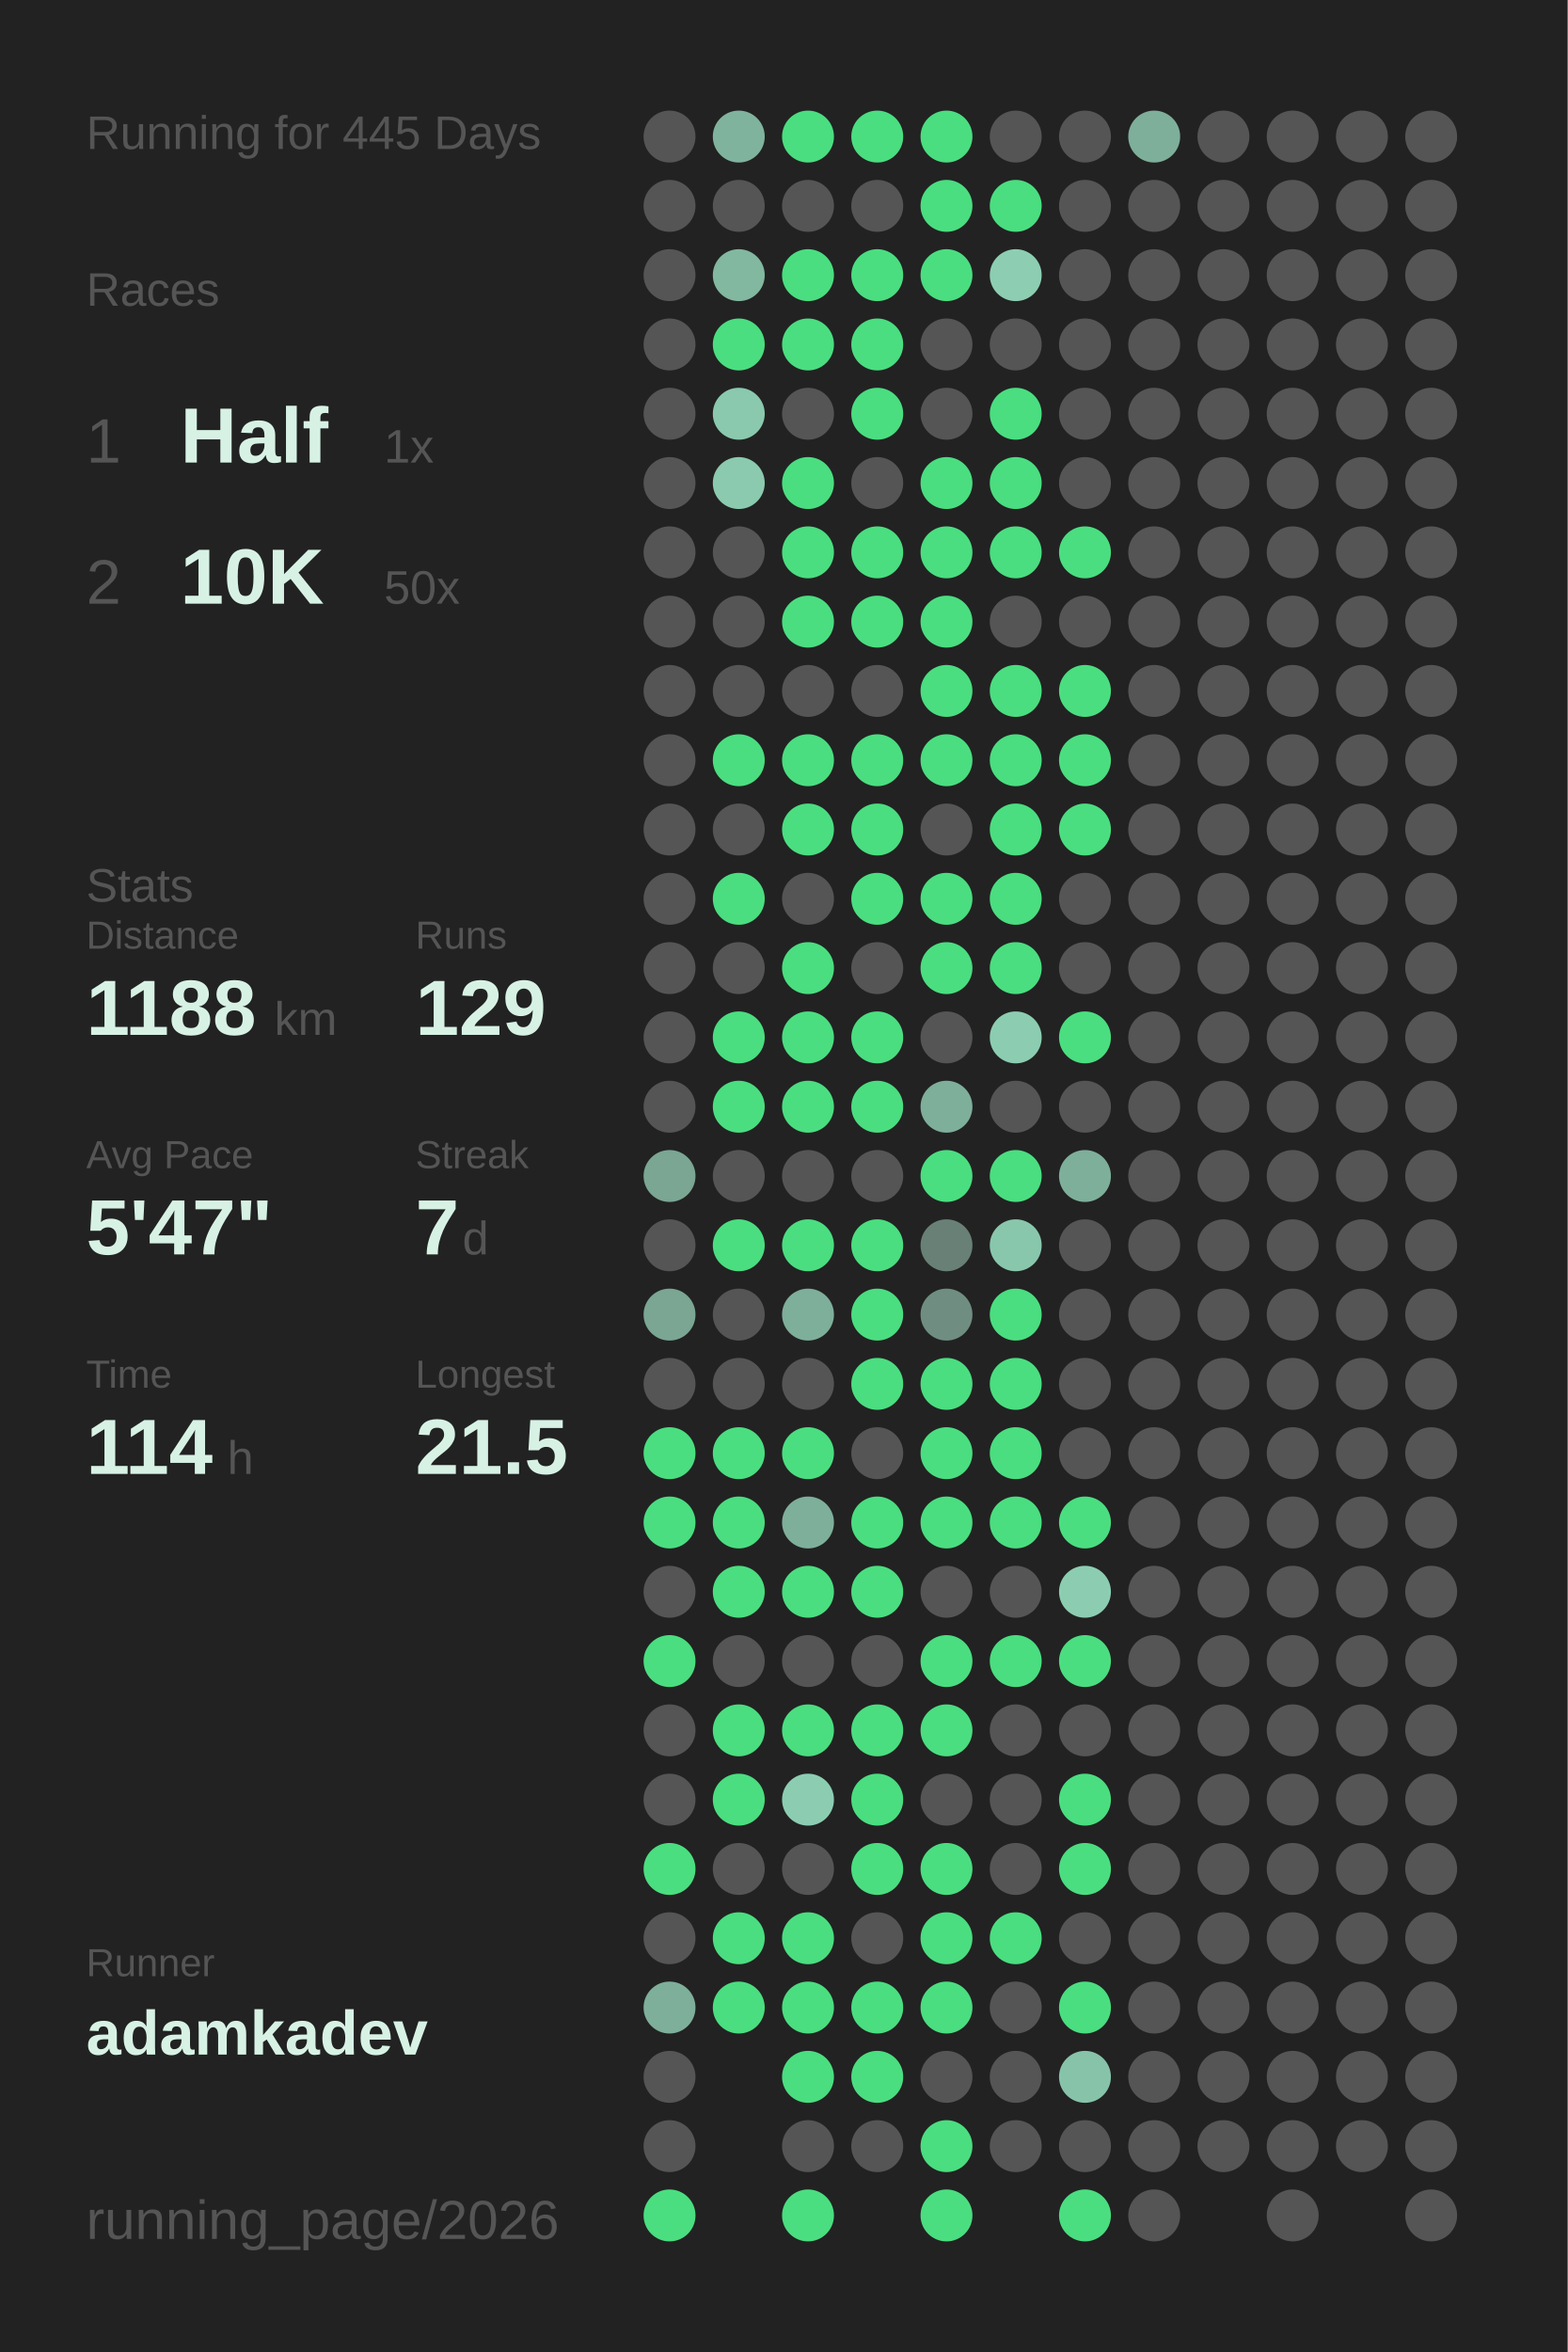
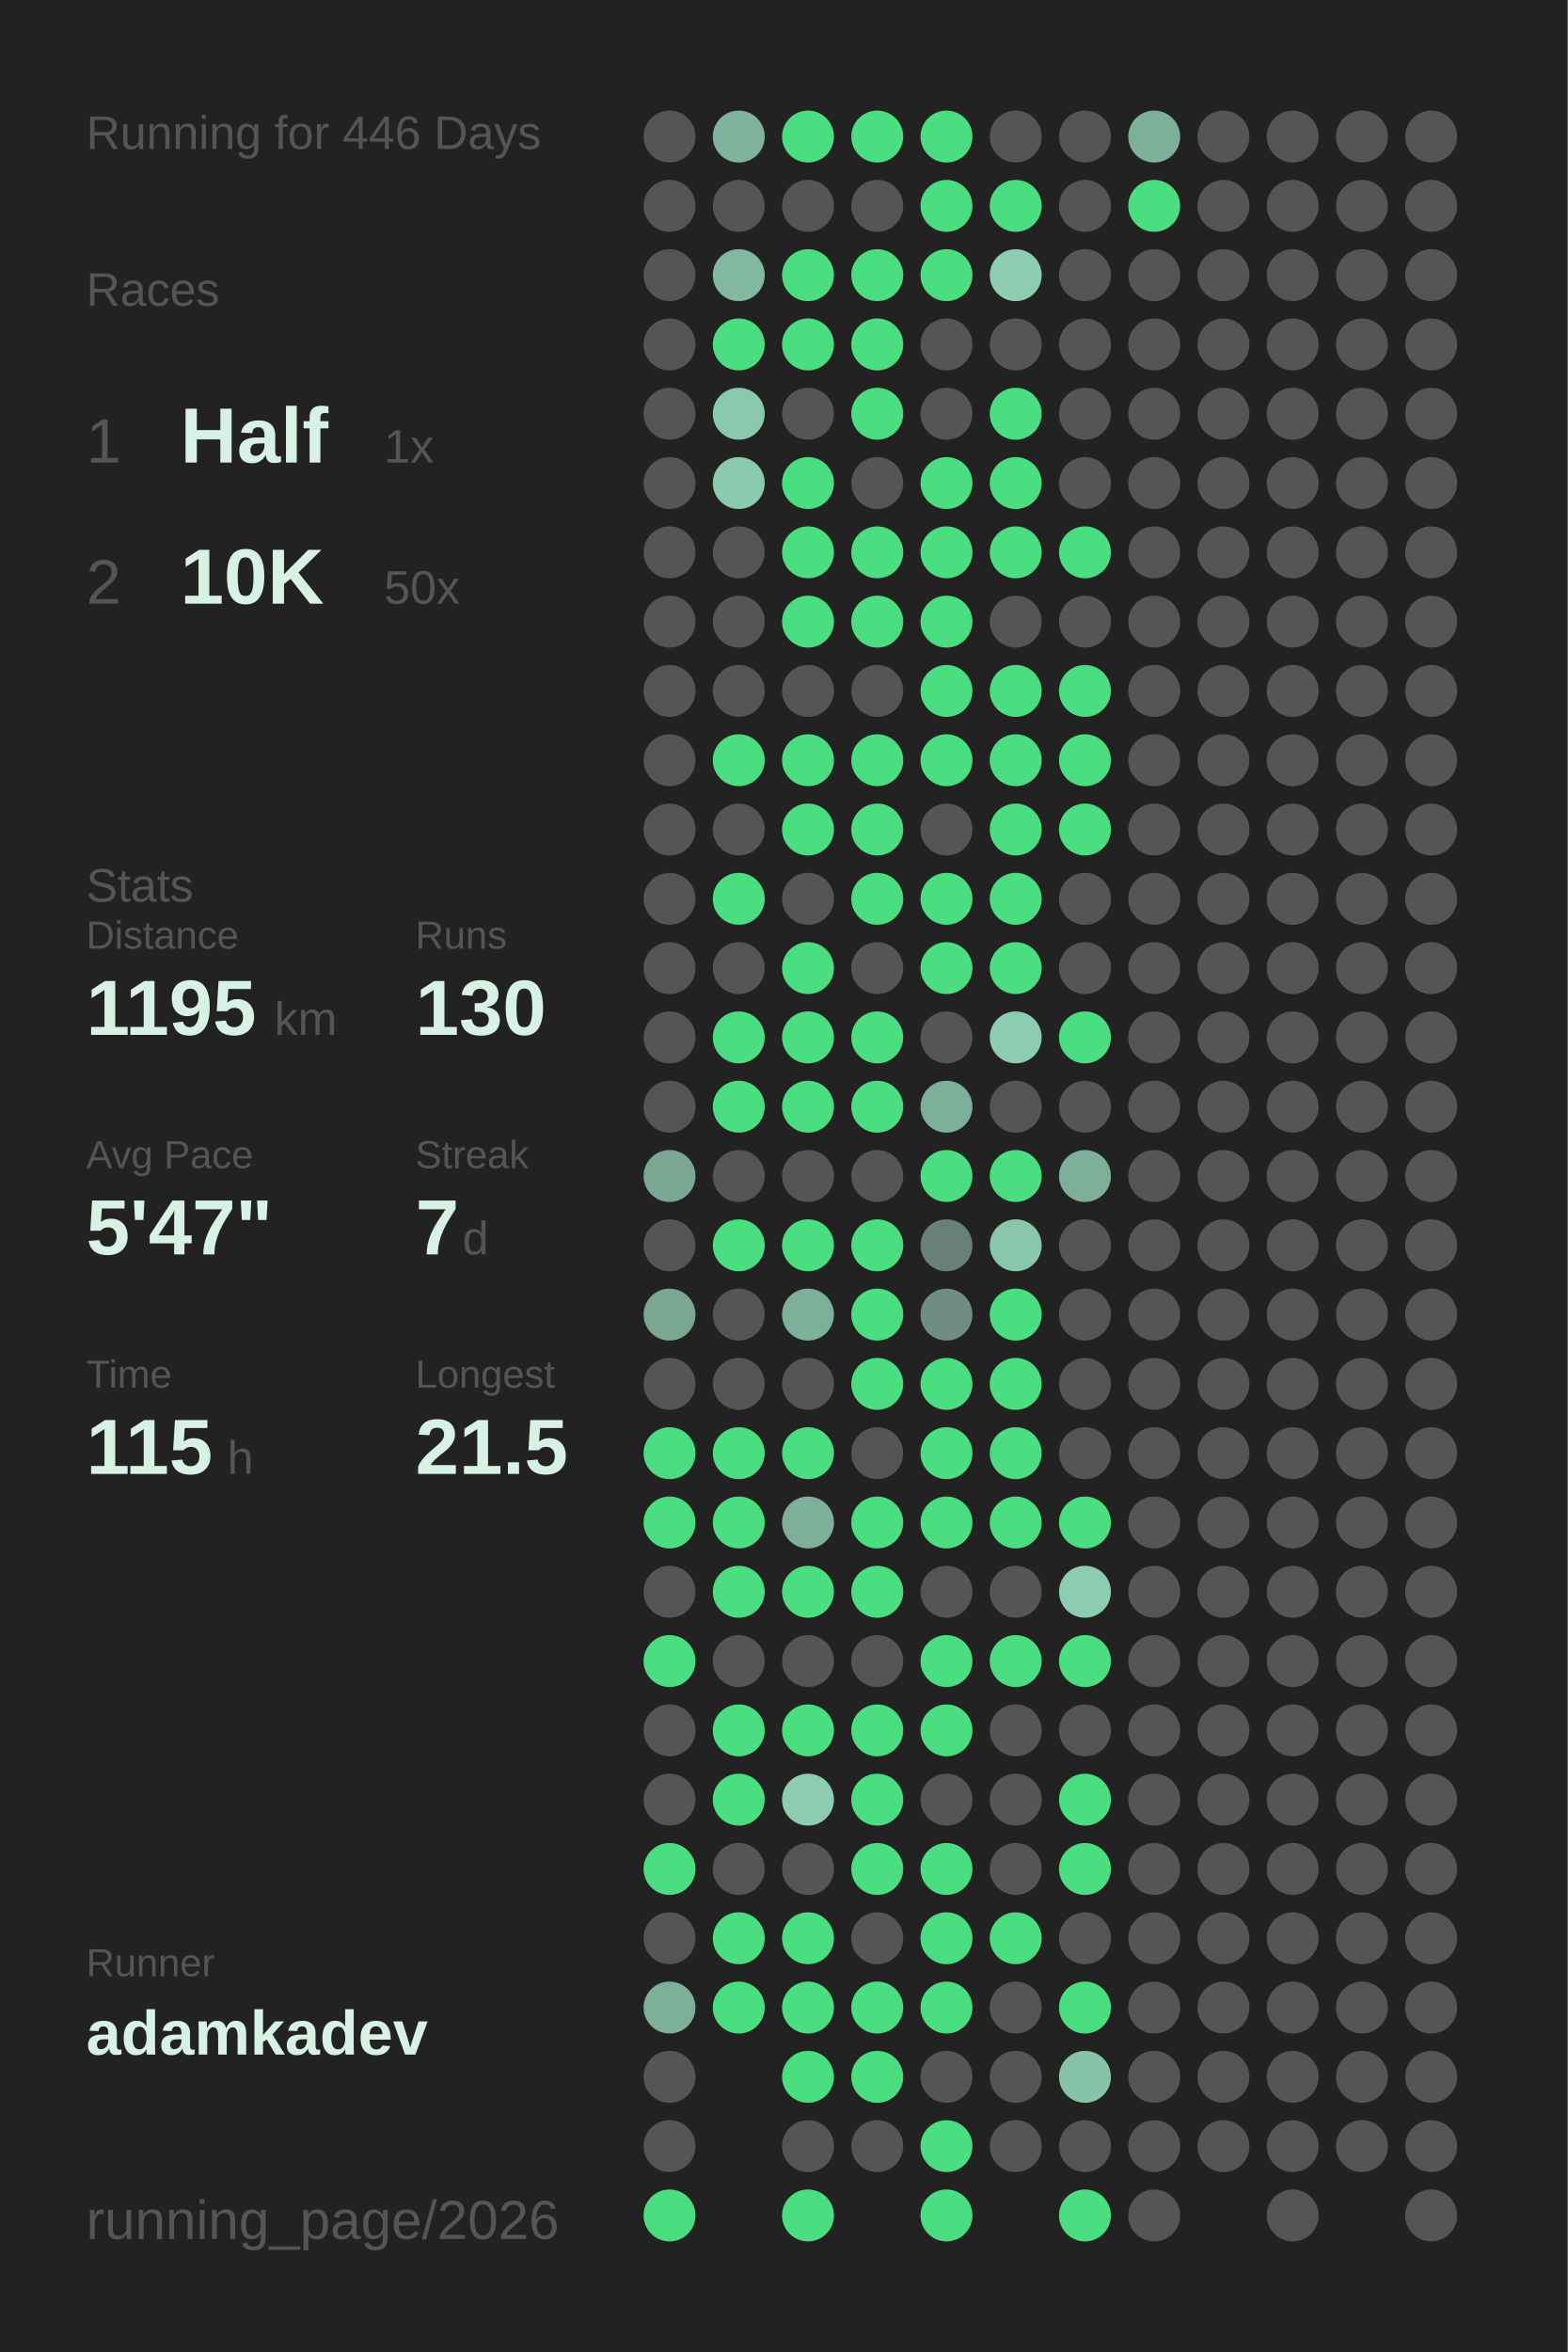
<svg xmlns="http://www.w3.org/2000/svg" baseProfile="full" height="300mm" version="1.1" viewBox="0,0,200,300" width="200mm">
  <defs />
  <rect fill="#222222" height="300" width="200" x="0" y="0" />
-   <text fill="#555555" style="font-size:6px; font-family:Arial;" x="11" y="19">Running for 445 Days</text>
+   <text fill="#555555" style="font-size:6px; font-family:Arial;" x="11" y="19">Running for 446 Days</text>
  <text fill="#555555" style="font-size:6px; font-family:Arial;" x="11" y="39">Races</text>
  <text fill="#555555" style="font-size:8px; font-family:Arial;" x="11" y="59">1</text>
  <text fill="#D7F2E5" style="font-size:10px; font-family:Arial; font-weight:bold;" x="23" y="59">Half</text>
  <text fill="#555555" style="font-size:6px; font-family:Arial;" x="49" y="59">1x</text>
  <text fill="#555555" style="font-size:8px; font-family:Arial;" x="11" y="77">2</text>
  <text fill="#D7F2E5" style="font-size:10px; font-family:Arial; font-weight:bold;" x="23" y="77">10K</text>
  <text fill="#555555" style="font-size:6px; font-family:Arial;" x="49" y="77">50x</text>
  <text fill="#555555" style="font-size:6px; font-family:Arial;" x="11" y="115">Stats</text>
  <text fill="#555555" style="font-size:5px; font-family:Arial;" x="11" y="121">Distance</text>
-   <text fill="#D7F2E5" style="font-size:10px; font-family:Arial; font-weight:bold;" x="11" y="132">1188</text>
+   <text fill="#D7F2E5" style="font-size:10px; font-family:Arial; font-weight:bold;" x="11" y="132">1195</text>
  <text fill="#555555" style="font-size:6px; font-family:Arial;" x="35" y="132">km</text>
  <text fill="#555555" style="font-size:5px; font-family:Arial;" x="53" y="121">Runs</text>
-   <text fill="#D7F2E5" style="font-size:10px; font-family:Arial; font-weight:bold;" x="53" y="132">129</text>
+   <text fill="#D7F2E5" style="font-size:10px; font-family:Arial; font-weight:bold;" x="53" y="132">130</text>
  <text fill="#555555" style="font-size:5px; font-family:Arial;" x="11" y="149">Avg Pace</text>
  <text fill="#D7F2E5" style="font-size:10px; font-family:Arial; font-weight:bold;" x="11" y="160">5'47"</text>
  <text fill="#555555" style="font-size:5px; font-family:Arial;" x="53" y="149">Streak</text>
  <text fill="#D7F2E5" style="font-size:10px; font-family:Arial; font-weight:bold;" x="53" y="160">7</text>
  <text fill="#555555" style="font-size:6px; font-family:Arial;" x="59" y="160">d</text>
  <text fill="#555555" style="font-size:5px; font-family:Arial;" x="11" y="177">Time</text>
-   <text fill="#D7F2E5" style="font-size:10px; font-family:Arial; font-weight:bold;" x="11" y="188">114</text>
+   <text fill="#D7F2E5" style="font-size:10px; font-family:Arial; font-weight:bold;" x="11" y="188">115</text>
  <text fill="#555555" style="font-size:6px; font-family:Arial;" x="29" y="188">h</text>
  <text fill="#555555" style="font-size:5px; font-family:Arial;" x="53" y="177">Longest</text>
  <text fill="#D7F2E5" style="font-size:10px; font-family:Arial; font-weight:bold;" x="53" y="188">21.5</text>
  <text fill="#555555" style="font-size:5px; font-family:Arial;" x="11" y="252.065">Runner</text>
  <text fill="#D7F2E5" style="font-size:8px; font-family:Arial; font-weight:bold;" x="11" y="262.065">adamkadev</text>
  <text fill="#555555" style="font-size:7px; font-family:Arial;" x="11" y="285.581">running_page/2026</text>
  <circle cx="85.417" cy="17.419" fill="#555555" r="3.312" />
  <circle cx="85.417" cy="26.258" fill="#555555" r="3.312" />
  <circle cx="85.417" cy="35.097" fill="#555555" r="3.312" />
  <circle cx="85.417" cy="43.935" fill="#555555" r="3.312" />
  <circle cx="85.417" cy="52.774" fill="#555555" r="3.312" />
  <circle cx="85.417" cy="61.613" fill="#555555" r="3.312" />
  <circle cx="85.417" cy="70.452" fill="#555555" r="3.312" />
  <circle cx="85.417" cy="79.29" fill="#555555" r="3.312" />
  <circle cx="85.417" cy="88.129" fill="#555555" r="3.312" />
  <circle cx="85.417" cy="96.968" fill="#555555" r="3.312" />
  <circle cx="85.417" cy="105.806" fill="#555555" r="3.312" />
  <circle cx="85.417" cy="114.645" fill="#555555" r="3.312" />
  <circle cx="85.417" cy="123.484" fill="#555555" r="3.312" />
  <circle cx="85.417" cy="132.323" fill="#555555" r="3.312" />
  <circle cx="85.417" cy="141.161" fill="#555555" r="3.312" />
  <circle cx="85.417" cy="150" fill="#7aa693" r="3.312" />
  <circle cx="85.417" cy="158.839" fill="#555555" r="3.312" />
  <circle cx="85.417" cy="167.677" fill="#7aa693" r="3.312" />
  <circle cx="85.417" cy="176.516" fill="#555555" r="3.312" />
  <circle cx="85.417" cy="185.355" fill="#4ADE80" r="3.312" />
  <circle cx="85.417" cy="194.194" fill="#4ADE80" r="3.312" />
  <circle cx="85.417" cy="203.032" fill="#555555" r="3.312" />
  <circle cx="85.417" cy="211.871" fill="#4ADE80" r="3.312" />
  <circle cx="85.417" cy="220.71" fill="#555555" r="3.312" />
  <circle cx="85.417" cy="229.548" fill="#555555" r="3.312" />
  <circle cx="85.417" cy="238.387" fill="#4ADE80" r="3.312" />
  <circle cx="85.417" cy="247.226" fill="#555555" r="3.312" />
  <circle cx="85.417" cy="256.065" fill="#7eaf9a" r="3.312" />
  <circle cx="85.417" cy="264.903" fill="#555555" r="3.312" />
  <circle cx="85.417" cy="273.742" fill="#555555" r="3.312" />
  <circle cx="85.417" cy="282.581" fill="#4ADE80" r="3.312" />
  <circle cx="94.25" cy="17.419" fill="#80b39d" r="3.312" />
  <circle cx="94.25" cy="26.258" fill="#555555" r="3.312" />
  <circle cx="94.25" cy="35.097" fill="#82b7a0" r="3.312" />
  <circle cx="94.25" cy="43.935" fill="#4ADE80" r="3.312" />
  <circle cx="94.25" cy="52.774" fill="#8ac9ae" r="3.312" />
  <circle cx="94.25" cy="61.613" fill="#8bcaaf" r="3.312" />
  <circle cx="94.25" cy="70.452" fill="#555555" r="3.312" />
  <circle cx="94.25" cy="79.29" fill="#555555" r="3.312" />
  <circle cx="94.25" cy="88.129" fill="#555555" r="3.312" />
  <circle cx="94.25" cy="96.968" fill="#4ADE80" r="3.312" />
  <circle cx="94.25" cy="105.806" fill="#555555" r="3.312" />
  <circle cx="94.25" cy="114.645" fill="#4ADE80" r="3.312" />
  <circle cx="94.25" cy="123.484" fill="#555555" r="3.312" />
  <circle cx="94.25" cy="132.323" fill="#4ADE80" r="3.312" />
  <circle cx="94.25" cy="141.161" fill="#4ADE80" r="3.312" />
  <circle cx="94.25" cy="150" fill="#555555" r="3.312" />
  <circle cx="94.25" cy="158.839" fill="#4ADE80" r="3.312" />
  <circle cx="94.25" cy="167.677" fill="#555555" r="3.312" />
  <circle cx="94.25" cy="176.516" fill="#555555" r="3.312" />
  <circle cx="94.25" cy="185.355" fill="#4ADE80" r="3.312" />
  <circle cx="94.25" cy="194.194" fill="#4ADE80" r="3.312" />
  <circle cx="94.25" cy="203.032" fill="#4ADE80" r="3.312" />
  <circle cx="94.25" cy="211.871" fill="#555555" r="3.312" />
  <circle cx="94.25" cy="220.71" fill="#4ADE80" r="3.312" />
  <circle cx="94.25" cy="229.548" fill="#4ADE80" r="3.312" />
  <circle cx="94.25" cy="238.387" fill="#555555" r="3.312" />
  <circle cx="94.25" cy="247.226" fill="#4ADE80" r="3.312" />
  <circle cx="94.25" cy="256.065" fill="#4ADE80" r="3.312" />
  <circle cx="103.083" cy="17.419" fill="#4ADE80" r="3.312" />
  <circle cx="103.083" cy="26.258" fill="#555555" r="3.312" />
  <circle cx="103.083" cy="35.097" fill="#4ADE80" r="3.312" />
  <circle cx="103.083" cy="43.935" fill="#4ADE80" r="3.312" />
  <circle cx="103.083" cy="52.774" fill="#555555" r="3.312" />
  <circle cx="103.083" cy="61.613" fill="#4ADE80" r="3.312" />
  <circle cx="103.083" cy="70.452" fill="#4ADE80" r="3.312" />
  <circle cx="103.083" cy="79.29" fill="#4ADE80" r="3.312" />
  <circle cx="103.083" cy="88.129" fill="#555555" r="3.312" />
  <circle cx="103.083" cy="96.968" fill="#4ADE80" r="3.312" />
  <circle cx="103.083" cy="105.806" fill="#4ADE80" r="3.312" />
  <circle cx="103.083" cy="114.645" fill="#555555" r="3.312" />
  <circle cx="103.083" cy="123.484" fill="#4ADE80" r="3.312" />
  <circle cx="103.083" cy="132.323" fill="#4ADE80" r="3.312" />
  <circle cx="103.083" cy="141.161" fill="#4ADE80" r="3.312" />
  <circle cx="103.083" cy="150" fill="#555555" r="3.312" />
  <circle cx="103.083" cy="158.839" fill="#4ADE80" r="3.312" />
  <circle cx="103.083" cy="167.677" fill="#7eaf9a" r="3.312" />
  <circle cx="103.083" cy="176.516" fill="#555555" r="3.312" />
  <circle cx="103.083" cy="185.355" fill="#4ADE80" r="3.312" />
  <circle cx="103.083" cy="194.194" fill="#7eaf9a" r="3.312" />
  <circle cx="103.083" cy="203.032" fill="#4ADE80" r="3.312" />
  <circle cx="103.083" cy="211.871" fill="#555555" r="3.312" />
  <circle cx="103.083" cy="220.71" fill="#4ADE80" r="3.312" />
  <circle cx="103.083" cy="229.548" fill="#8ccdb2" r="3.312" />
  <circle cx="103.083" cy="238.387" fill="#555555" r="3.312" />
  <circle cx="103.083" cy="247.226" fill="#4ADE80" r="3.312" />
  <circle cx="103.083" cy="256.065" fill="#4ADE80" r="3.312" />
  <circle cx="103.083" cy="264.903" fill="#4ADE80" r="3.312" />
  <circle cx="103.083" cy="273.742" fill="#555555" r="3.312" />
  <circle cx="103.083" cy="282.581" fill="#4ADE80" r="3.312" />
  <circle cx="111.917" cy="17.419" fill="#4ADE80" r="3.312" />
  <circle cx="111.917" cy="26.258" fill="#555555" r="3.312" />
  <circle cx="111.917" cy="35.097" fill="#4ADE80" r="3.312" />
  <circle cx="111.917" cy="43.935" fill="#4ADE80" r="3.312" />
  <circle cx="111.917" cy="52.774" fill="#4ADE80" r="3.312" />
  <circle cx="111.917" cy="61.613" fill="#555555" r="3.312" />
  <circle cx="111.917" cy="70.452" fill="#4ADE80" r="3.312" />
  <circle cx="111.917" cy="79.29" fill="#4ADE80" r="3.312" />
  <circle cx="111.917" cy="88.129" fill="#555555" r="3.312" />
  <circle cx="111.917" cy="96.968" fill="#4ADE80" r="3.312" />
  <circle cx="111.917" cy="105.806" fill="#4ADE80" r="3.312" />
  <circle cx="111.917" cy="114.645" fill="#4ADE80" r="3.312" />
  <circle cx="111.917" cy="123.484" fill="#555555" r="3.312" />
  <circle cx="111.917" cy="132.323" fill="#4ADE80" r="3.312" />
  <circle cx="111.917" cy="141.161" fill="#4ADE80" r="3.312" />
  <circle cx="111.917" cy="150" fill="#555555" r="3.312" />
  <circle cx="111.917" cy="158.839" fill="#4ADE80" r="3.312" />
  <circle cx="111.917" cy="167.677" fill="#4ADE80" r="3.312" />
  <circle cx="111.917" cy="176.516" fill="#4ADE80" r="3.312" />
  <circle cx="111.917" cy="185.355" fill="#555555" r="3.312" />
  <circle cx="111.917" cy="194.194" fill="#4ADE80" r="3.312" />
  <circle cx="111.917" cy="203.032" fill="#4ADE80" r="3.312" />
  <circle cx="111.917" cy="211.871" fill="#555555" r="3.312" />
  <circle cx="111.917" cy="220.71" fill="#4ADE80" r="3.312" />
  <circle cx="111.917" cy="229.548" fill="#4ADE80" r="3.312" />
  <circle cx="111.917" cy="238.387" fill="#4ADE80" r="3.312" />
  <circle cx="111.917" cy="247.226" fill="#555555" r="3.312" />
  <circle cx="111.917" cy="256.065" fill="#4ADE80" r="3.312" />
  <circle cx="111.917" cy="264.903" fill="#4ADE80" r="3.312" />
  <circle cx="111.917" cy="273.742" fill="#555555" r="3.312" />
  <circle cx="120.75" cy="17.419" fill="#4ADE80" r="3.312" />
  <circle cx="120.75" cy="26.258" fill="#4ADE80" r="3.312" />
  <circle cx="120.75" cy="35.097" fill="#4ADE80" r="3.312" />
  <circle cx="120.75" cy="43.935" fill="#555555" r="3.312" />
  <circle cx="120.75" cy="52.774" fill="#555555" r="3.312" />
  <circle cx="120.75" cy="61.613" fill="#4ADE80" r="3.312" />
  <circle cx="120.75" cy="70.452" fill="#4ADE80" r="3.312" />
  <circle cx="120.75" cy="79.29" fill="#4ADE80" r="3.312" />
  <circle cx="120.75" cy="88.129" fill="#4ADE80" r="3.312" />
  <circle cx="120.75" cy="96.968" fill="#4ADE80" r="3.312" />
  <circle cx="120.75" cy="105.806" fill="#555555" r="3.312" />
  <circle cx="120.75" cy="114.645" fill="#4ADE80" r="3.312" />
  <circle cx="120.75" cy="123.484" fill="#4ADE80" r="3.312" />
  <circle cx="120.75" cy="132.323" fill="#555555" r="3.312" />
  <circle cx="120.75" cy="141.161" fill="#7eaf9a" r="3.312" />
  <circle cx="120.75" cy="150" fill="#4ADE80" r="3.312" />
  <circle cx="120.75" cy="158.839" fill="#698076" r="3.312" />
  <circle cx="120.75" cy="167.677" fill="#6f8e81" r="3.312" />
  <circle cx="120.75" cy="176.516" fill="#4ADE80" r="3.312" />
  <circle cx="120.75" cy="185.355" fill="#4ADE80" r="3.312" />
  <circle cx="120.75" cy="194.194" fill="#4ADE80" r="3.312" />
  <circle cx="120.75" cy="203.032" fill="#555555" r="3.312" />
  <circle cx="120.75" cy="211.871" fill="#4ADE80" r="3.312" />
  <circle cx="120.75" cy="220.71" fill="#4ADE80" r="3.312" />
  <circle cx="120.75" cy="229.548" fill="#555555" r="3.312" />
  <circle cx="120.75" cy="238.387" fill="#4ADE80" r="3.312" />
  <circle cx="120.75" cy="247.226" fill="#4ADE80" r="3.312" />
  <circle cx="120.75" cy="256.065" fill="#4ADE80" r="3.312" />
  <circle cx="120.75" cy="264.903" fill="#555555" r="3.312" />
  <circle cx="120.75" cy="273.742" fill="#4ADE80" r="3.312" />
  <circle cx="120.75" cy="282.581" fill="#4ADE80" r="3.312" />
  <circle cx="129.583" cy="17.419" fill="#555555" r="3.312" />
  <circle cx="129.583" cy="26.258" fill="#4ADE80" r="3.312" />
  <circle cx="129.583" cy="35.097" fill="#8dceb2" r="3.312" />
  <circle cx="129.583" cy="43.935" fill="#555555" r="3.312" />
  <circle cx="129.583" cy="52.774" fill="#4ADE80" r="3.312" />
  <circle cx="129.583" cy="61.613" fill="#4ADE80" r="3.312" />
  <circle cx="129.583" cy="70.452" fill="#4ADE80" r="3.312" />
  <circle cx="129.583" cy="79.29" fill="#555555" r="3.312" />
  <circle cx="129.583" cy="88.129" fill="#4ADE80" r="3.312" />
  <circle cx="129.583" cy="96.968" fill="#4ADE80" r="3.312" />
  <circle cx="129.583" cy="105.806" fill="#4ADE80" r="3.312" />
  <circle cx="129.583" cy="114.645" fill="#4ADE80" r="3.312" />
  <circle cx="129.583" cy="123.484" fill="#4ADE80" r="3.312" />
  <circle cx="129.583" cy="132.323" fill="#8ccdb1" r="3.312" />
  <circle cx="129.583" cy="141.161" fill="#555555" r="3.312" />
  <circle cx="129.583" cy="150" fill="#4ADE80" r="3.312" />
  <circle cx="129.583" cy="158.839" fill="#89c7ad" r="3.312" />
  <circle cx="129.583" cy="167.677" fill="#4ADE80" r="3.312" />
  <circle cx="129.583" cy="176.516" fill="#4ADE80" r="3.312" />
  <circle cx="129.583" cy="185.355" fill="#4ADE80" r="3.312" />
  <circle cx="129.583" cy="194.194" fill="#4ADE80" r="3.312" />
  <circle cx="129.583" cy="203.032" fill="#555555" r="3.312" />
  <circle cx="129.583" cy="211.871" fill="#4ADE80" r="3.312" />
  <circle cx="129.583" cy="220.71" fill="#555555" r="3.312" />
  <circle cx="129.583" cy="229.548" fill="#555555" r="3.312" />
  <circle cx="129.583" cy="238.387" fill="#555555" r="3.312" />
  <circle cx="129.583" cy="247.226" fill="#4ADE80" r="3.312" />
  <circle cx="129.583" cy="256.065" fill="#555555" r="3.312" />
  <circle cx="129.583" cy="264.903" fill="#555555" r="3.312" />
  <circle cx="129.583" cy="273.742" fill="#555555" r="3.312" />
  <circle cx="138.417" cy="17.419" fill="#555555" r="3.312" />
  <circle cx="138.417" cy="26.258" fill="#555555" r="3.312" />
  <circle cx="138.417" cy="35.097" fill="#555555" r="3.312" />
  <circle cx="138.417" cy="43.935" fill="#555555" r="3.312" />
  <circle cx="138.417" cy="52.774" fill="#555555" r="3.312" />
  <circle cx="138.417" cy="61.613" fill="#555555" r="3.312" />
  <circle cx="138.417" cy="70.452" fill="#4ADE80" r="3.312" />
  <circle cx="138.417" cy="79.29" fill="#555555" r="3.312" />
  <circle cx="138.417" cy="88.129" fill="#4ADE80" r="3.312" />
  <circle cx="138.417" cy="96.968" fill="#4ADE80" r="3.312" />
  <circle cx="138.417" cy="105.806" fill="#4ADE80" r="3.312" />
  <circle cx="138.417" cy="114.645" fill="#555555" r="3.312" />
  <circle cx="138.417" cy="123.484" fill="#555555" r="3.312" />
  <circle cx="138.417" cy="132.323" fill="#4ADE80" r="3.312" />
  <circle cx="138.417" cy="141.161" fill="#555555" r="3.312" />
  <circle cx="138.417" cy="150" fill="#7eaf9a" r="3.312" />
  <circle cx="138.417" cy="158.839" fill="#555555" r="3.312" />
  <circle cx="138.417" cy="167.677" fill="#555555" r="3.312" />
  <circle cx="138.417" cy="176.516" fill="#555555" r="3.312" />
  <circle cx="138.417" cy="185.355" fill="#555555" r="3.312" />
  <circle cx="138.417" cy="194.194" fill="#4ADE80" r="3.312" />
  <circle cx="138.417" cy="203.032" fill="#8ccdb1" r="3.312" />
  <circle cx="138.417" cy="211.871" fill="#4ADE80" r="3.312" />
  <circle cx="138.417" cy="220.71" fill="#555555" r="3.312" />
  <circle cx="138.417" cy="229.548" fill="#4ADE80" r="3.312" />
  <circle cx="138.417" cy="238.387" fill="#4ADE80" r="3.312" />
  <circle cx="138.417" cy="247.226" fill="#555555" r="3.312" />
  <circle cx="138.417" cy="256.065" fill="#4ADE80" r="3.312" />
  <circle cx="138.417" cy="264.903" fill="#87c3a9" r="3.312" />
  <circle cx="138.417" cy="273.742" fill="#555555" r="3.312" />
  <circle cx="138.417" cy="282.581" fill="#4ADE80" r="3.312" />
  <circle cx="147.25" cy="17.419" fill="#7eaf9a" r="3.312" />
-   <circle cx="147.25" cy="26.258" fill="#555555" r="3.312" />
+   <circle cx="147.25" cy="26.258" fill="#4ADE80" r="3.312" />
  <circle cx="147.25" cy="35.097" fill="#555555" r="3.312" />
  <circle cx="147.25" cy="43.935" fill="#555555" r="3.312" />
  <circle cx="147.25" cy="52.774" fill="#555555" r="3.312" />
  <circle cx="147.25" cy="61.613" fill="#555555" r="3.312" />
  <circle cx="147.25" cy="70.452" fill="#555555" r="3.312" />
  <circle cx="147.25" cy="79.29" fill="#555555" r="3.312" />
  <circle cx="147.25" cy="88.129" fill="#555555" r="3.312" />
  <circle cx="147.25" cy="96.968" fill="#555555" r="3.312" />
  <circle cx="147.25" cy="105.806" fill="#555555" r="3.312" />
  <circle cx="147.25" cy="114.645" fill="#555555" r="3.312" />
  <circle cx="147.25" cy="123.484" fill="#555555" r="3.312" />
  <circle cx="147.25" cy="132.323" fill="#555555" r="3.312" />
  <circle cx="147.25" cy="141.161" fill="#555555" r="3.312" />
  <circle cx="147.25" cy="150" fill="#555555" r="3.312" />
  <circle cx="147.25" cy="158.839" fill="#555555" r="3.312" />
  <circle cx="147.25" cy="167.677" fill="#555555" r="3.312" />
  <circle cx="147.25" cy="176.516" fill="#555555" r="3.312" />
  <circle cx="147.25" cy="185.355" fill="#555555" r="3.312" />
  <circle cx="147.25" cy="194.194" fill="#555555" r="3.312" />
  <circle cx="147.25" cy="203.032" fill="#555555" r="3.312" />
  <circle cx="147.25" cy="211.871" fill="#555555" r="3.312" />
  <circle cx="147.25" cy="220.71" fill="#555555" r="3.312" />
  <circle cx="147.25" cy="229.548" fill="#555555" r="3.312" />
  <circle cx="147.25" cy="238.387" fill="#555555" r="3.312" />
  <circle cx="147.25" cy="247.226" fill="#555555" r="3.312" />
  <circle cx="147.25" cy="256.065" fill="#555555" r="3.312" />
  <circle cx="147.25" cy="264.903" fill="#555555" r="3.312" />
  <circle cx="147.25" cy="273.742" fill="#555555" r="3.312" />
  <circle cx="147.25" cy="282.581" fill="#555555" r="3.312" />
  <circle cx="156.083" cy="17.419" fill="#555555" r="3.312" />
  <circle cx="156.083" cy="26.258" fill="#555555" r="3.312" />
  <circle cx="156.083" cy="35.097" fill="#555555" r="3.312" />
  <circle cx="156.083" cy="43.935" fill="#555555" r="3.312" />
  <circle cx="156.083" cy="52.774" fill="#555555" r="3.312" />
  <circle cx="156.083" cy="61.613" fill="#555555" r="3.312" />
  <circle cx="156.083" cy="70.452" fill="#555555" r="3.312" />
  <circle cx="156.083" cy="79.29" fill="#555555" r="3.312" />
  <circle cx="156.083" cy="88.129" fill="#555555" r="3.312" />
  <circle cx="156.083" cy="96.968" fill="#555555" r="3.312" />
  <circle cx="156.083" cy="105.806" fill="#555555" r="3.312" />
  <circle cx="156.083" cy="114.645" fill="#555555" r="3.312" />
  <circle cx="156.083" cy="123.484" fill="#555555" r="3.312" />
  <circle cx="156.083" cy="132.323" fill="#555555" r="3.312" />
  <circle cx="156.083" cy="141.161" fill="#555555" r="3.312" />
  <circle cx="156.083" cy="150" fill="#555555" r="3.312" />
  <circle cx="156.083" cy="158.839" fill="#555555" r="3.312" />
  <circle cx="156.083" cy="167.677" fill="#555555" r="3.312" />
  <circle cx="156.083" cy="176.516" fill="#555555" r="3.312" />
  <circle cx="156.083" cy="185.355" fill="#555555" r="3.312" />
  <circle cx="156.083" cy="194.194" fill="#555555" r="3.312" />
  <circle cx="156.083" cy="203.032" fill="#555555" r="3.312" />
  <circle cx="156.083" cy="211.871" fill="#555555" r="3.312" />
  <circle cx="156.083" cy="220.71" fill="#555555" r="3.312" />
  <circle cx="156.083" cy="229.548" fill="#555555" r="3.312" />
  <circle cx="156.083" cy="238.387" fill="#555555" r="3.312" />
  <circle cx="156.083" cy="247.226" fill="#555555" r="3.312" />
  <circle cx="156.083" cy="256.065" fill="#555555" r="3.312" />
  <circle cx="156.083" cy="264.903" fill="#555555" r="3.312" />
  <circle cx="156.083" cy="273.742" fill="#555555" r="3.312" />
  <circle cx="164.917" cy="17.419" fill="#555555" r="3.312" />
  <circle cx="164.917" cy="26.258" fill="#555555" r="3.312" />
  <circle cx="164.917" cy="35.097" fill="#555555" r="3.312" />
  <circle cx="164.917" cy="43.935" fill="#555555" r="3.312" />
  <circle cx="164.917" cy="52.774" fill="#555555" r="3.312" />
  <circle cx="164.917" cy="61.613" fill="#555555" r="3.312" />
  <circle cx="164.917" cy="70.452" fill="#555555" r="3.312" />
  <circle cx="164.917" cy="79.29" fill="#555555" r="3.312" />
  <circle cx="164.917" cy="88.129" fill="#555555" r="3.312" />
  <circle cx="164.917" cy="96.968" fill="#555555" r="3.312" />
  <circle cx="164.917" cy="105.806" fill="#555555" r="3.312" />
  <circle cx="164.917" cy="114.645" fill="#555555" r="3.312" />
  <circle cx="164.917" cy="123.484" fill="#555555" r="3.312" />
  <circle cx="164.917" cy="132.323" fill="#555555" r="3.312" />
  <circle cx="164.917" cy="141.161" fill="#555555" r="3.312" />
  <circle cx="164.917" cy="150" fill="#555555" r="3.312" />
  <circle cx="164.917" cy="158.839" fill="#555555" r="3.312" />
  <circle cx="164.917" cy="167.677" fill="#555555" r="3.312" />
  <circle cx="164.917" cy="176.516" fill="#555555" r="3.312" />
  <circle cx="164.917" cy="185.355" fill="#555555" r="3.312" />
  <circle cx="164.917" cy="194.194" fill="#555555" r="3.312" />
  <circle cx="164.917" cy="203.032" fill="#555555" r="3.312" />
  <circle cx="164.917" cy="211.871" fill="#555555" r="3.312" />
  <circle cx="164.917" cy="220.71" fill="#555555" r="3.312" />
  <circle cx="164.917" cy="229.548" fill="#555555" r="3.312" />
  <circle cx="164.917" cy="238.387" fill="#555555" r="3.312" />
  <circle cx="164.917" cy="247.226" fill="#555555" r="3.312" />
  <circle cx="164.917" cy="256.065" fill="#555555" r="3.312" />
  <circle cx="164.917" cy="264.903" fill="#555555" r="3.312" />
  <circle cx="164.917" cy="273.742" fill="#555555" r="3.312" />
  <circle cx="164.917" cy="282.581" fill="#555555" r="3.312" />
  <circle cx="173.75" cy="17.419" fill="#555555" r="3.312" />
  <circle cx="173.75" cy="26.258" fill="#555555" r="3.312" />
  <circle cx="173.75" cy="35.097" fill="#555555" r="3.312" />
  <circle cx="173.75" cy="43.935" fill="#555555" r="3.312" />
  <circle cx="173.75" cy="52.774" fill="#555555" r="3.312" />
  <circle cx="173.75" cy="61.613" fill="#555555" r="3.312" />
  <circle cx="173.75" cy="70.452" fill="#555555" r="3.312" />
  <circle cx="173.75" cy="79.29" fill="#555555" r="3.312" />
  <circle cx="173.75" cy="88.129" fill="#555555" r="3.312" />
  <circle cx="173.75" cy="96.968" fill="#555555" r="3.312" />
  <circle cx="173.75" cy="105.806" fill="#555555" r="3.312" />
  <circle cx="173.75" cy="114.645" fill="#555555" r="3.312" />
  <circle cx="173.75" cy="123.484" fill="#555555" r="3.312" />
  <circle cx="173.75" cy="132.323" fill="#555555" r="3.312" />
  <circle cx="173.75" cy="141.161" fill="#555555" r="3.312" />
  <circle cx="173.75" cy="150" fill="#555555" r="3.312" />
  <circle cx="173.75" cy="158.839" fill="#555555" r="3.312" />
  <circle cx="173.75" cy="167.677" fill="#555555" r="3.312" />
  <circle cx="173.75" cy="176.516" fill="#555555" r="3.312" />
  <circle cx="173.75" cy="185.355" fill="#555555" r="3.312" />
  <circle cx="173.75" cy="194.194" fill="#555555" r="3.312" />
  <circle cx="173.75" cy="203.032" fill="#555555" r="3.312" />
  <circle cx="173.75" cy="211.871" fill="#555555" r="3.312" />
  <circle cx="173.75" cy="220.71" fill="#555555" r="3.312" />
  <circle cx="173.75" cy="229.548" fill="#555555" r="3.312" />
  <circle cx="173.75" cy="238.387" fill="#555555" r="3.312" />
  <circle cx="173.75" cy="247.226" fill="#555555" r="3.312" />
  <circle cx="173.75" cy="256.065" fill="#555555" r="3.312" />
  <circle cx="173.75" cy="264.903" fill="#555555" r="3.312" />
  <circle cx="173.75" cy="273.742" fill="#555555" r="3.312" />
  <circle cx="182.583" cy="17.419" fill="#555555" r="3.312" />
  <circle cx="182.583" cy="26.258" fill="#555555" r="3.312" />
  <circle cx="182.583" cy="35.097" fill="#555555" r="3.312" />
  <circle cx="182.583" cy="43.935" fill="#555555" r="3.312" />
  <circle cx="182.583" cy="52.774" fill="#555555" r="3.312" />
  <circle cx="182.583" cy="61.613" fill="#555555" r="3.312" />
  <circle cx="182.583" cy="70.452" fill="#555555" r="3.312" />
  <circle cx="182.583" cy="79.29" fill="#555555" r="3.312" />
  <circle cx="182.583" cy="88.129" fill="#555555" r="3.312" />
  <circle cx="182.583" cy="96.968" fill="#555555" r="3.312" />
  <circle cx="182.583" cy="105.806" fill="#555555" r="3.312" />
  <circle cx="182.583" cy="114.645" fill="#555555" r="3.312" />
  <circle cx="182.583" cy="123.484" fill="#555555" r="3.312" />
  <circle cx="182.583" cy="132.323" fill="#555555" r="3.312" />
  <circle cx="182.583" cy="141.161" fill="#555555" r="3.312" />
  <circle cx="182.583" cy="150" fill="#555555" r="3.312" />
  <circle cx="182.583" cy="158.839" fill="#555555" r="3.312" />
  <circle cx="182.583" cy="167.677" fill="#555555" r="3.312" />
  <circle cx="182.583" cy="176.516" fill="#555555" r="3.312" />
  <circle cx="182.583" cy="185.355" fill="#555555" r="3.312" />
  <circle cx="182.583" cy="194.194" fill="#555555" r="3.312" />
  <circle cx="182.583" cy="203.032" fill="#555555" r="3.312" />
  <circle cx="182.583" cy="211.871" fill="#555555" r="3.312" />
  <circle cx="182.583" cy="220.71" fill="#555555" r="3.312" />
  <circle cx="182.583" cy="229.548" fill="#555555" r="3.312" />
  <circle cx="182.583" cy="238.387" fill="#555555" r="3.312" />
  <circle cx="182.583" cy="247.226" fill="#555555" r="3.312" />
  <circle cx="182.583" cy="256.065" fill="#555555" r="3.312" />
  <circle cx="182.583" cy="264.903" fill="#555555" r="3.312" />
  <circle cx="182.583" cy="273.742" fill="#555555" r="3.312" />
  <circle cx="182.583" cy="282.581" fill="#555555" r="3.312" />
</svg>
